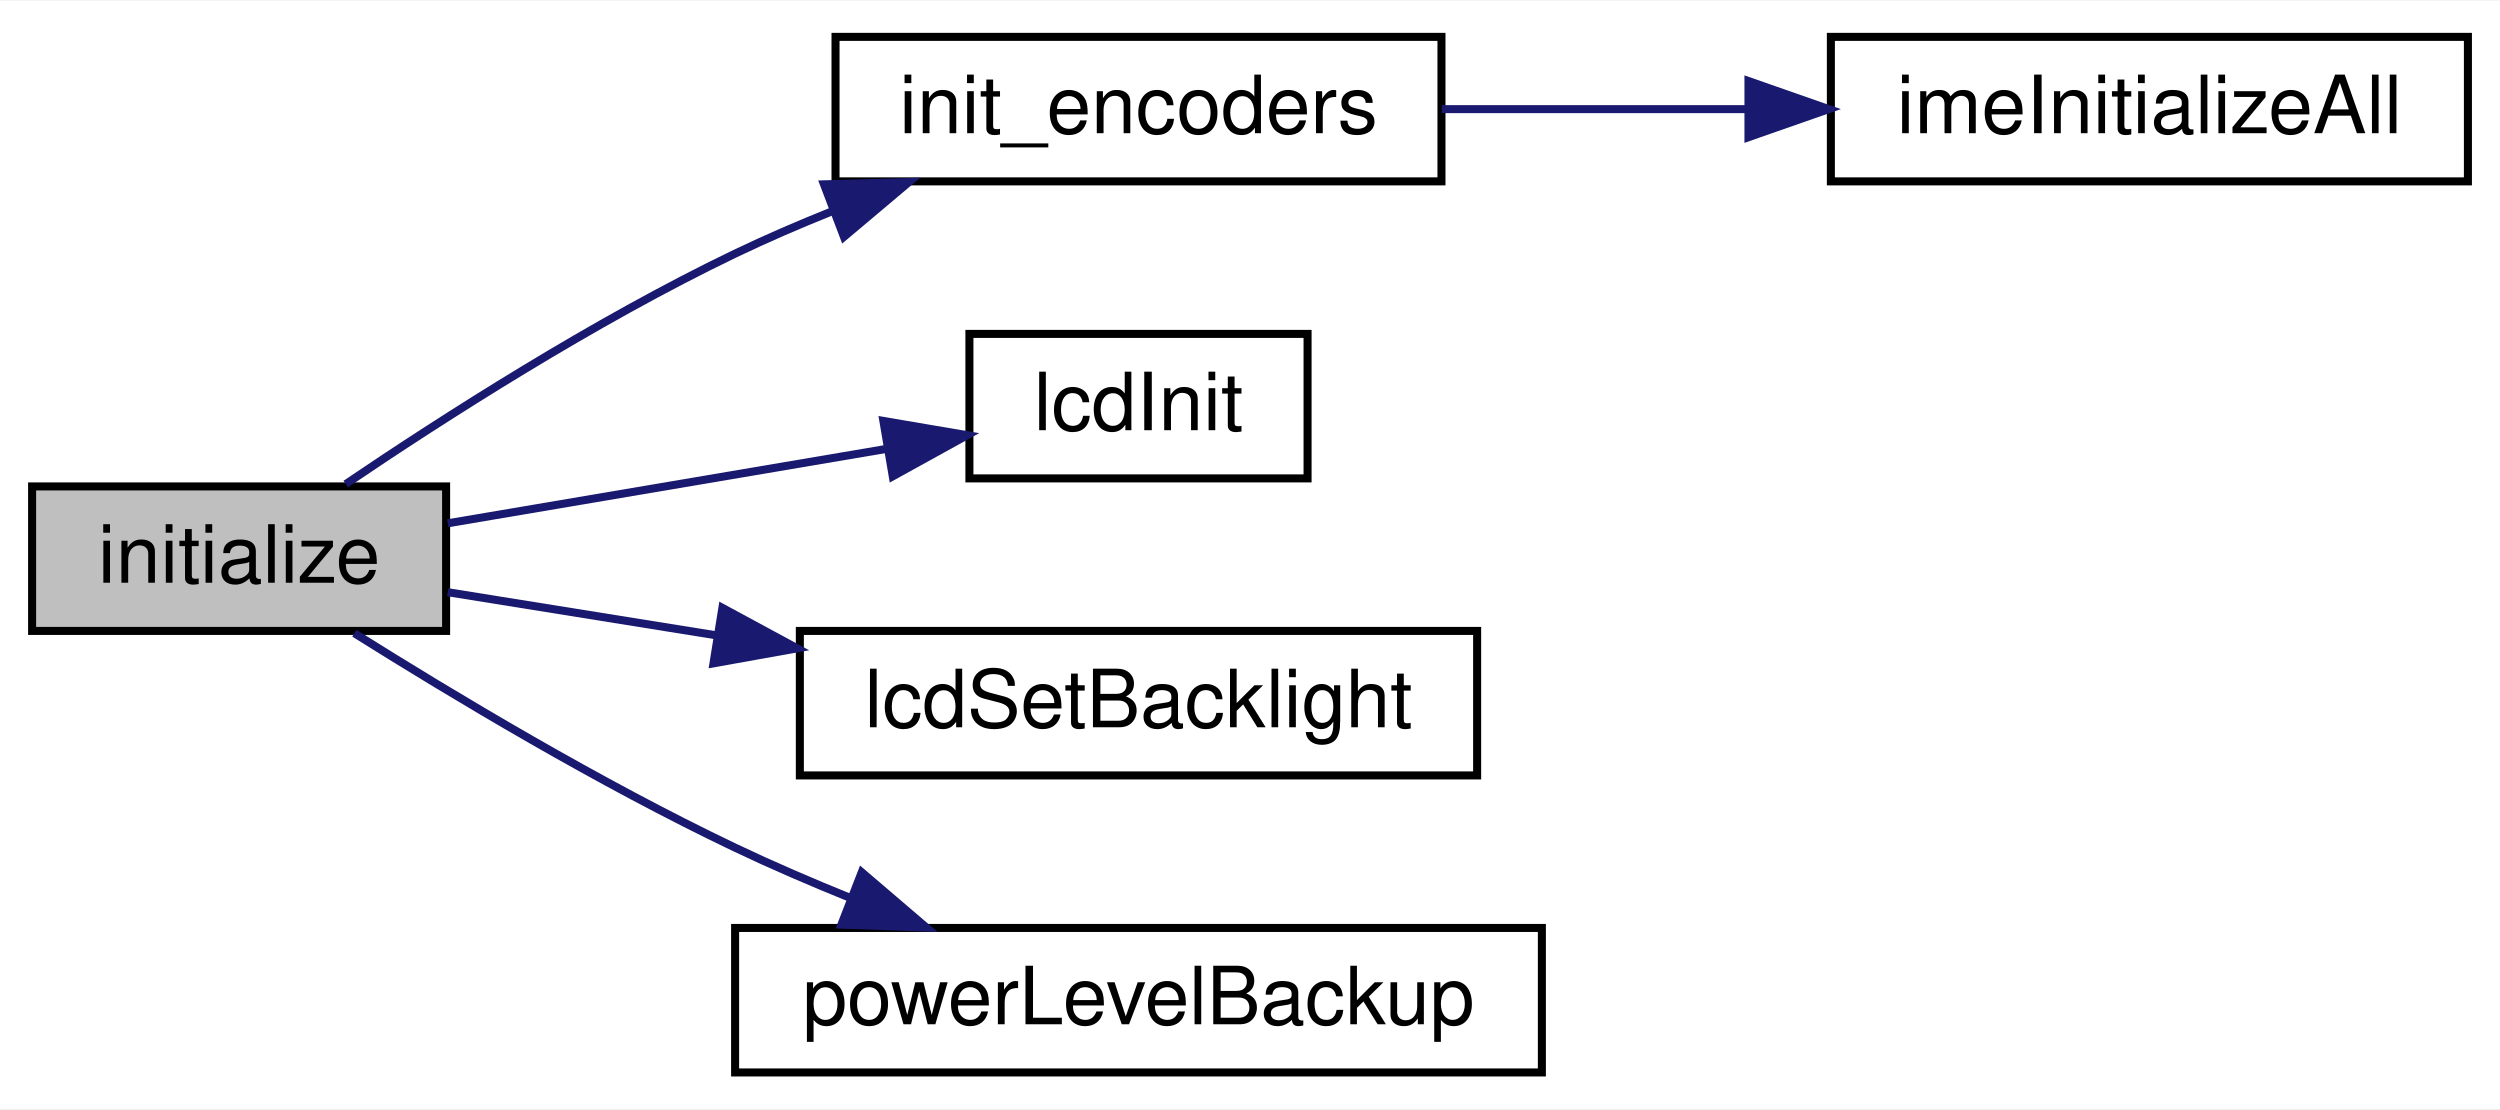
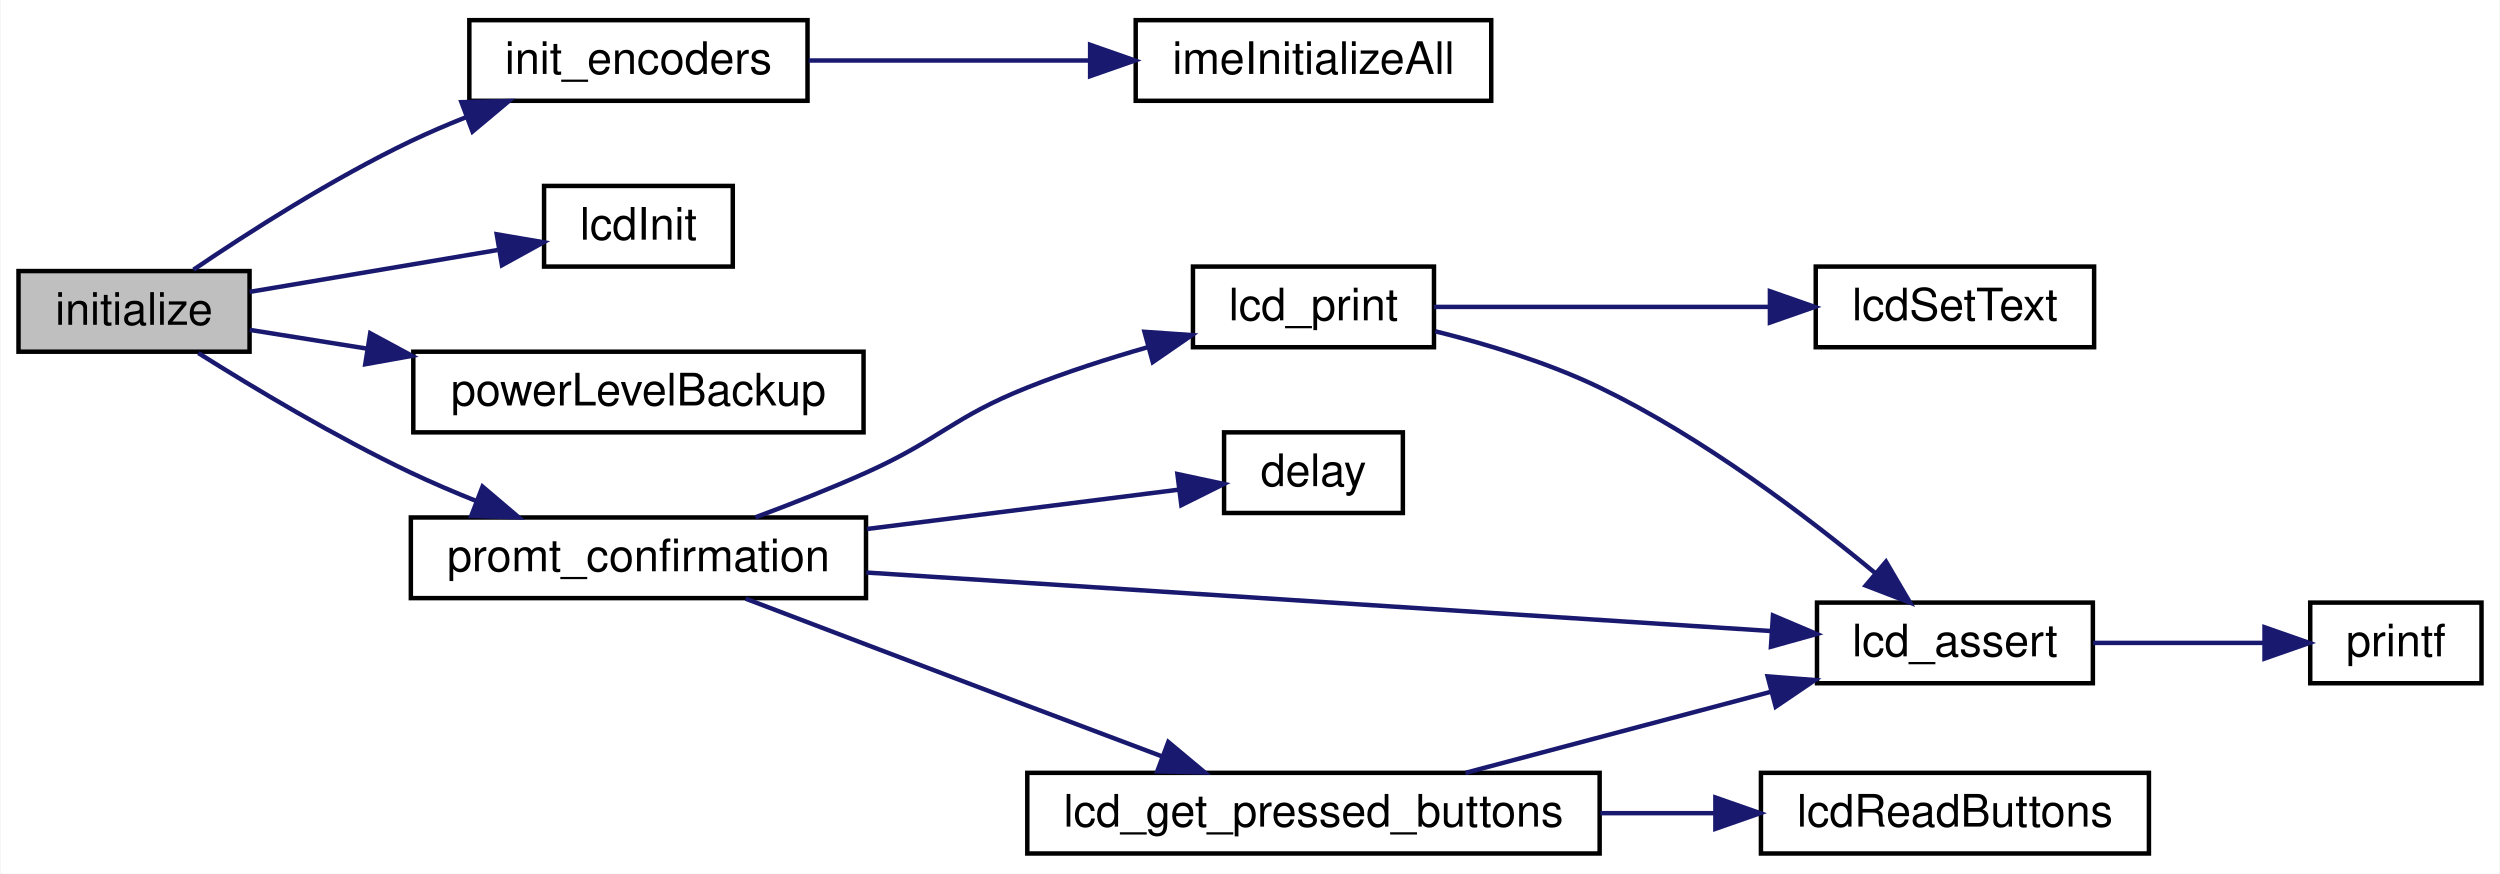
- <svg xmlns="http://www.w3.org/2000/svg" xmlns:xlink="http://www.w3.org/1999/xlink" width="311pt" height="138pt" viewBox="0.00 0.00 311.42 138.00">
-   <g id="graph0" class="graph" transform="scale(1 1) rotate(0) translate(4 134)">
-     <polygon fill="#ffffff" stroke="transparent" points="-4,4 -4,-134 307.423,-134 307.423,4 -4,4" />
+ <svg xmlns="http://www.w3.org/2000/svg" xmlns:xlink="http://www.w3.org/1999/xlink" width="558pt" height="195pt" viewBox="0.00 0.00 557.74 195.00">
+   <g id="graph0" class="graph" transform="scale(1 1) rotate(0) translate(4 191)">
+     <polygon fill="#ffffff" stroke="transparent" points="-4,4 -4,-191 553.742,-191 553.742,4 -4,4" />
    <g id="node1" class="node">
-       <polygon fill="#bfbfbf" stroke="#000000" points="0,-55.5 0,-73.5 51.571,-73.5 51.571,-55.5 0,-55.5" />
-       <text text-anchor="middle" x="25.786" y="-61.5" font-family="Helvetica,sans-Serif" font-size="10.00" fill="#000000">initialize</text>
+       <polygon fill="#bfbfbf" stroke="#000000" points="0,-112.5 0,-130.5 51.571,-130.5 51.571,-112.5 0,-112.5" />
+       <text text-anchor="middle" x="25.786" y="-118.5" font-family="Helvetica,sans-Serif" font-size="10.00" fill="#000000">initialize</text>
    </g>
    <g id="node2" class="node">
      <g id="a_node2">
        <a xlink:href="encoders_8h.html#aa6ec1ca17e907babd52803ecba451cd3" target="_top" xlink:title="Initializes all motor encoders. ">
-           <polygon fill="#ffffff" stroke="#000000" points="100.079,-111.5 100.079,-129.5 175.561,-129.5 175.561,-111.5 100.079,-111.5" />
-           <text text-anchor="middle" x="137.82" y="-117.5" font-family="Helvetica,sans-Serif" font-size="10.00" fill="#000000">init_encoders</text>
+           <polygon fill="#ffffff" stroke="#000000" points="100.626,-168.5 100.626,-186.5 176.108,-186.5 176.108,-168.5 100.626,-168.5" />
+           <text text-anchor="middle" x="138.367" y="-174.5" font-family="Helvetica,sans-Serif" font-size="10.00" fill="#000000">init_encoders</text>
        </a>
      </g>
    </g>
    <g id="edge1" class="edge">
-       <path fill="none" stroke="#191970" d="M39.069,-73.792C51.281,-82.059 70.089,-94.105 87.571,-102.5 91.424,-104.35 95.52,-106.118 99.646,-107.773" />
-       <polygon fill="#191970" stroke="#191970" points="98.637,-111.134 109.228,-111.416 101.125,-104.591 98.637,-111.134" />
+       <path fill="none" stroke="#191970" d="M39.062,-130.807C51.27,-139.083 70.075,-151.135 87.571,-159.5 91.465,-161.361 95.604,-163.136 99.774,-164.796" />
+       <polygon fill="#191970" stroke="#191970" points="98.868,-168.194 109.46,-168.444 101.335,-161.644 98.868,-168.194" />
    </g>
    <g id="node4" class="node">
      <g id="a_node4">
        <a xlink:href="_a_p_i_8h.html#a51af160afcbfb860dfff75d91ffb3824" target="_top" xlink:title="lcdInit">
-           <polygon fill="#ffffff" stroke="#000000" points="116.758,-74.5 116.758,-92.5 158.881,-92.5 158.881,-74.5 116.758,-74.5" />
-           <text text-anchor="middle" x="137.82" y="-80.5" font-family="Helvetica,sans-Serif" font-size="10.00" fill="#000000">lcdInit</text>
+           <polygon fill="#ffffff" stroke="#000000" points="117.305,-131.5 117.305,-149.5 159.428,-149.5 159.428,-131.5 117.305,-131.5" />
+           <text text-anchor="middle" x="138.367" y="-137.5" font-family="Helvetica,sans-Serif" font-size="10.00" fill="#000000">lcdInit</text>
        </a>
      </g>
    </g>
    <g id="edge3" class="edge">
-       <path fill="none" stroke="#191970" d="M51.77,-68.907C68.043,-71.666 89.118,-75.24 106.337,-78.161" />
-       <polygon fill="#191970" stroke="#191970" points="106.039,-81.66 116.483,-79.882 107.209,-74.759 106.039,-81.66" />
+       <path fill="none" stroke="#191970" d="M51.614,-125.859C68.064,-128.635 89.482,-132.25 106.92,-135.193" />
+       <polygon fill="#191970" stroke="#191970" points="106.741,-138.712 117.184,-136.925 107.906,-131.81 106.741,-138.712" />
    </g>
    <g id="node5" class="node">
      <g id="a_node5">
-         <a xlink:href="_a_p_i_8h.html#aeafd247b27813122cfee95e0cecf188b" target="_top" xlink:title="lcdSetBacklight">
-           <polygon fill="#ffffff" stroke="#000000" points="95.635,-37.5 95.635,-55.5 180.004,-55.5 180.004,-37.5 95.635,-37.5" />
-           <text text-anchor="middle" x="137.82" y="-43.5" font-family="Helvetica,sans-Serif" font-size="10.00" fill="#000000">lcdSetBacklight</text>
+         <a xlink:href="_a_p_i_8h.html#a91ac9eacbf0930cd5f26bc12b90b9efd" target="_top" xlink:title="powerLevelBackup">
+           <polygon fill="#ffffff" stroke="#000000" points="88.118,-94.5 88.118,-112.5 188.615,-112.5 188.615,-94.5 88.118,-94.5" />
+           <text text-anchor="middle" x="138.367" y="-100.5" font-family="Helvetica,sans-Serif" font-size="10.00" fill="#000000">powerLevelBackup</text>
        </a>
      </g>
    </g>
    <g id="edge4" class="edge">
-       <path fill="none" stroke="#191970" d="M51.77,-60.325C61.769,-58.719 73.581,-56.821 85.197,-54.955" />
-       <polygon fill="#191970" stroke="#191970" points="85.987,-58.373 95.305,-53.331 84.876,-51.461 85.987,-58.373" />
+       <path fill="none" stroke="#191970" d="M51.614,-117.37C59.528,-116.105 68.591,-114.656 77.808,-113.182" />
+       <polygon fill="#191970" stroke="#191970" points="78.501,-116.616 87.823,-111.581 77.395,-109.704 78.501,-116.616" />
    </g>
    <g id="node6" class="node">
      <g id="a_node6">
-         <a xlink:href="_a_p_i_8h.html#a91ac9eacbf0930cd5f26bc12b90b9efd" target="_top" xlink:title="powerLevelBackup">
-           <polygon fill="#ffffff" stroke="#000000" points="87.571,-.5 87.571,-18.5 188.068,-18.5 188.068,-.5 87.571,-.5" />
-           <text text-anchor="middle" x="137.82" y="-6.5" font-family="Helvetica,sans-Serif" font-size="10.00" fill="#000000">powerLevelBackup</text>
+         <a xlink:href="lcd_8h.html#a99f4683e1990edf624ab216bf327cba4" target="_top" xlink:title="Prompts the user to confirm a string. User must press middle button to confirm. Function is not threa...">
+           <polygon fill="#ffffff" stroke="#000000" points="87.571,-57.5 87.571,-75.5 189.162,-75.5 189.162,-57.5 87.571,-57.5" />
+           <text text-anchor="middle" x="138.367" y="-63.5" font-family="Helvetica,sans-Serif" font-size="10.00" fill="#000000">promt_confirmation</text>
        </a>
      </g>
    </g>
    <g id="edge5" class="edge">
-       <path fill="none" stroke="#191970" d="M40.145,-55.214C52.436,-47.491 70.759,-36.508 87.571,-28.5 92.189,-26.3 97.135,-24.171 102.055,-22.183" />
-       <polygon fill="#191970" stroke="#191970" points="103.343,-25.438 111.395,-18.553 100.806,-18.914 103.343,-25.438" />
+       <path fill="none" stroke="#191970" d="M40.138,-112.198C52.425,-104.467 70.745,-93.478 87.571,-85.5 92.237,-83.288 97.235,-81.151 102.209,-79.16" />
+       <polygon fill="#191970" stroke="#191970" points="103.574,-82.385 111.65,-75.527 101.06,-75.852 103.574,-82.385" />
    </g>
    <g id="node3" class="node">
      <g id="a_node3">
        <a xlink:href="_a_p_i_8h.html#a868ab46aa5992e60829936c0109160bf" target="_top" xlink:title="imeInitializeAll">
-           <polygon fill="#ffffff" stroke="#000000" points="224.068,-111.5 224.068,-129.5 303.423,-129.5 303.423,-111.5 224.068,-111.5" />
-           <text text-anchor="middle" x="263.746" y="-117.5" font-family="Helvetica,sans-Serif" font-size="10.00" fill="#000000">imeInitializeAll</text>
+           <polygon fill="#ffffff" stroke="#000000" points="249.359,-168.5 249.359,-186.5 328.713,-186.5 328.713,-168.5 249.359,-168.5" />
+           <text text-anchor="middle" x="289.036" y="-174.5" font-family="Helvetica,sans-Serif" font-size="10.00" fill="#000000">imeInitializeAll</text>
        </a>
      </g>
    </g>
    <g id="edge2" class="edge">
-       <path fill="none" stroke="#191970" d="M175.602,-120.5C187.606,-120.5 201.073,-120.5 213.798,-120.5" />
-       <polygon fill="#191970" stroke="#191970" points="213.802,-124 223.802,-120.5 213.802,-117 213.802,-124" />
+       <path fill="none" stroke="#191970" d="M176.387,-177.5C195.404,-177.5 218.666,-177.5 239.102,-177.5" />
+       <polygon fill="#191970" stroke="#191970" points="239.185,-181 249.185,-177.5 239.185,-174 239.185,-181" />
+     </g>
+     <g id="node7" class="node">
+       <g id="a_node7">
+         <a xlink:href="_a_p_i_8h.html#a1c59207742a1acf45a8957d7f04f9dfe" target="_top" xlink:title="delay">
+           <polygon fill="#ffffff" stroke="#000000" points="269.083,-76.5 269.083,-94.5 308.989,-94.5 308.989,-76.5 269.083,-76.5" />
+           <text text-anchor="middle" x="289.036" y="-82.5" font-family="Helvetica,sans-Serif" font-size="10.00" fill="#000000">delay</text>
+         </a>
+       </g>
+     </g>
+     <g id="edge6" class="edge">
+       <path fill="none" stroke="#191970" d="M189.376,-72.933C212.534,-75.853 239.126,-79.206 259.014,-81.714" />
+       <polygon fill="#191970" stroke="#191970" points="258.669,-85.198 269.028,-82.977 259.545,-78.253 258.669,-85.198" />
+     </g>
+     <g id="node8" class="node">
+       <g id="a_node8">
+         <a xlink:href="lcd_8h.html#a07f04b524b5ded617d5f193db05ba0ad" target="_top" xlink:title="Asserts the lcd is initialized Works by chekcing is the File *lcd_port is the default NULL value and ...">
+           <polygon fill="#ffffff" stroke="#000000" points="401.422,-38.5 401.422,-56.5 462.998,-56.5 462.998,-38.5 401.422,-38.5" />
+           <text text-anchor="middle" x="432.21" y="-44.5" font-family="Helvetica,sans-Serif" font-size="10.00" fill="#000000">lcd_assert</text>
+         </a>
+       </g>
+     </g>
+     <g id="edge7" class="edge">
+       <path fill="none" stroke="#191970" d="M189.215,-63.212C246.501,-59.508 338.488,-53.56 391.324,-50.144" />
+       <polygon fill="#191970" stroke="#191970" points="391.594,-53.634 401.348,-49.496 391.142,-46.648 391.594,-53.634" />
+     </g>
+     <g id="node10" class="node">
+       <g id="a_node10">
+         <a xlink:href="lcd_8h.html#ac7b3225ccc82fcbe067ba9da934f010d" target="_top" xlink:title="Returns the pressed buttons. ">
+           <polygon fill="#ffffff" stroke="#000000" points="225.162,-.5 225.162,-18.5 352.91,-18.5 352.91,-.5 225.162,-.5" />
+           <text text-anchor="middle" x="289.036" y="-6.5" font-family="Helvetica,sans-Serif" font-size="10.00" fill="#000000">lcd_get_pressed_buttons</text>
+         </a>
+       </g>
+     </g>
+     <g id="edge9" class="edge">
+       <path fill="none" stroke="#191970" d="M162.304,-57.37C179.729,-50.731 203.9,-41.537 225.162,-33.5 234.969,-29.793 245.629,-25.781 255.38,-22.118" />
+       <polygon fill="#191970" stroke="#191970" points="256.631,-25.387 264.763,-18.595 254.171,-18.833 256.631,-25.387" />
+     </g>
+     <g id="node12" class="node">
+       <g id="a_node12">
+         <a xlink:href="lcd_8h.html#adabd3f7cdda45119604b488caf22bba8" target="_top" xlink:title="prints a string to a line on the lcd ">
+           <polygon fill="#ffffff" stroke="#000000" points="262.137,-113.5 262.137,-131.5 315.935,-131.5 315.935,-113.5 262.137,-113.5" />
+           <text text-anchor="middle" x="289.036" y="-119.5" font-family="Helvetica,sans-Serif" font-size="10.00" fill="#000000">lcd_print</text>
+         </a>
+       </g>
+     </g>
+     <g id="edge12" class="edge">
+       <path fill="none" stroke="#191970" d="M164.466,-75.536C172.476,-78.503 181.259,-81.954 189.162,-85.5 205.668,-92.906 208.362,-97.787 225.162,-104.5 233.713,-107.917 243.15,-110.954 252.087,-113.517" />
+       <polygon fill="#191970" stroke="#191970" points="251.321,-116.936 261.89,-116.203 253.17,-110.185 251.321,-116.936" />
+     </g>
+     <g id="node9" class="node">
+       <g id="a_node9">
+         <a xlink:href="_a_p_i_8h.html#a403c82418e475fa4a8273719e6a7f3e6" target="_top" xlink:title="printf">
+           <polygon fill="#ffffff" stroke="#000000" points="511.511,-38.5 511.511,-56.5 549.742,-56.5 549.742,-38.5 511.511,-38.5" />
+           <text text-anchor="middle" x="530.626" y="-44.5" font-family="Helvetica,sans-Serif" font-size="10.00" fill="#000000">printf</text>
+         </a>
+       </g>
+     </g>
+     <g id="edge8" class="edge">
+       <path fill="none" stroke="#191970" d="M463.08,-47.5C475.288,-47.5 489.253,-47.5 501.305,-47.5" />
+       <polygon fill="#191970" stroke="#191970" points="501.311,-51 511.311,-47.5 501.311,-44 501.311,-51" />
+     </g>
+     <g id="edge10" class="edge">
+       <path fill="none" stroke="#191970" d="M322.966,-18.506C343.383,-23.924 369.512,-30.859 391.097,-36.588" />
+       <polygon fill="#191970" stroke="#191970" points="390.407,-40.026 400.97,-39.208 392.202,-33.26 390.407,-40.026" />
+     </g>
+     <g id="node11" class="node">
+       <g id="a_node11">
+         <a xlink:href="_a_p_i_8h.html#a040d36e5c81594fd05d5042f3e540aed" target="_top" xlink:title="lcdReadButtons">
+           <polygon fill="#ffffff" stroke="#000000" points="388.91,-.5 388.91,-18.5 475.511,-18.5 475.511,-.5 388.91,-.5" />
+           <text text-anchor="middle" x="432.21" y="-6.5" font-family="Helvetica,sans-Serif" font-size="10.00" fill="#000000">lcdReadButtons</text>
+         </a>
+       </g>
+     </g>
+     <g id="edge11" class="edge">
+       <path fill="none" stroke="#191970" d="M353.086,-9.5C361.566,-9.5 370.19,-9.5 378.473,-9.5" />
+       <polygon fill="#191970" stroke="#191970" points="378.746,-13 388.746,-9.5 378.746,-6 378.746,-13" />
+     </g>
+     <g id="edge13" class="edge">
+       <path fill="none" stroke="#191970" d="M316.21,-117.06C327.85,-114.172 341.389,-110.05 352.91,-104.5 375.851,-93.448 399.168,-75.745 414.524,-62.999" />
+       <polygon fill="#191970" stroke="#191970" points="416.822,-65.64 422.183,-56.502 412.293,-60.302 416.822,-65.64" />
+     </g>
+     <g id="node13" class="node">
+       <g id="a_node13">
+         <a xlink:href="_a_p_i_8h.html#aae51423c0e108729bbb4d26a1b265eb3" target="_top" xlink:title="lcdSetText">
+           <polygon fill="#ffffff" stroke="#000000" points="401.144,-113.5 401.144,-131.5 463.277,-131.5 463.277,-113.5 401.144,-113.5" />
+           <text text-anchor="middle" x="432.21" y="-119.5" font-family="Helvetica,sans-Serif" font-size="10.00" fill="#000000">lcdSetText</text>
+         </a>
+       </g>
+     </g>
+     <g id="edge14" class="edge">
+       <path fill="none" stroke="#191970" d="M315.966,-122.5C336.994,-122.5 366.58,-122.5 390.641,-122.5" />
+       <polygon fill="#191970" stroke="#191970" points="390.915,-126 400.915,-122.5 390.915,-119 390.915,-126" />
    </g>
  </g>
</svg>
